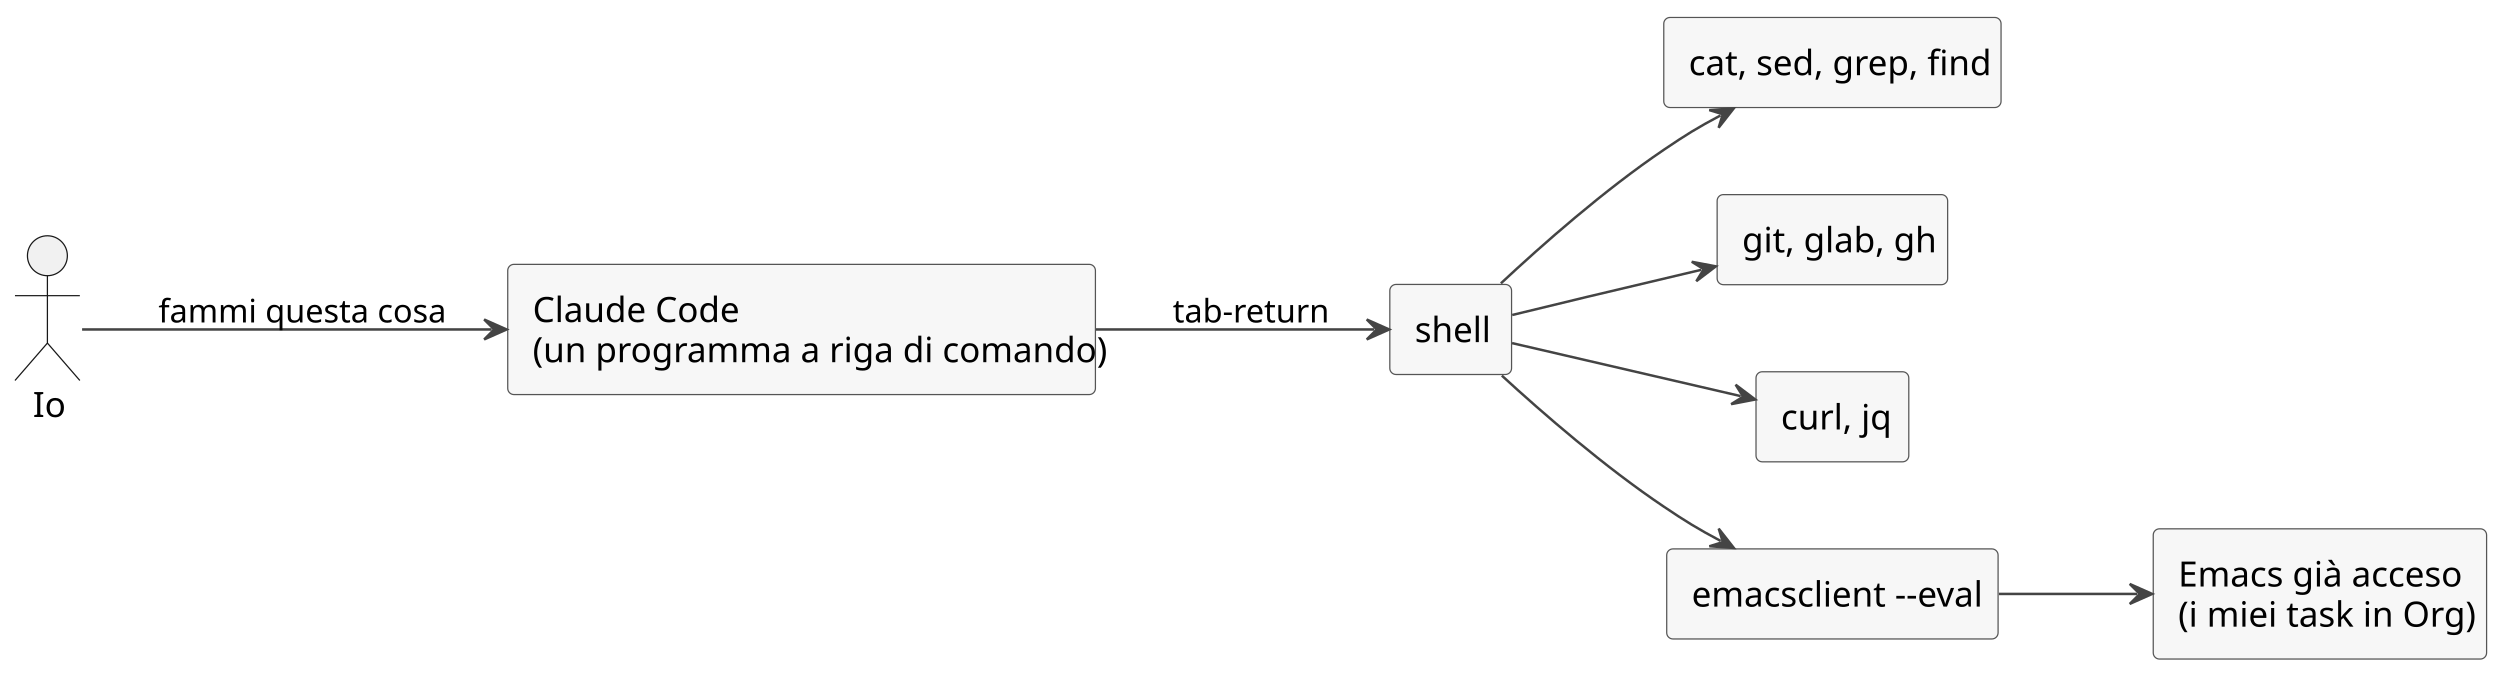
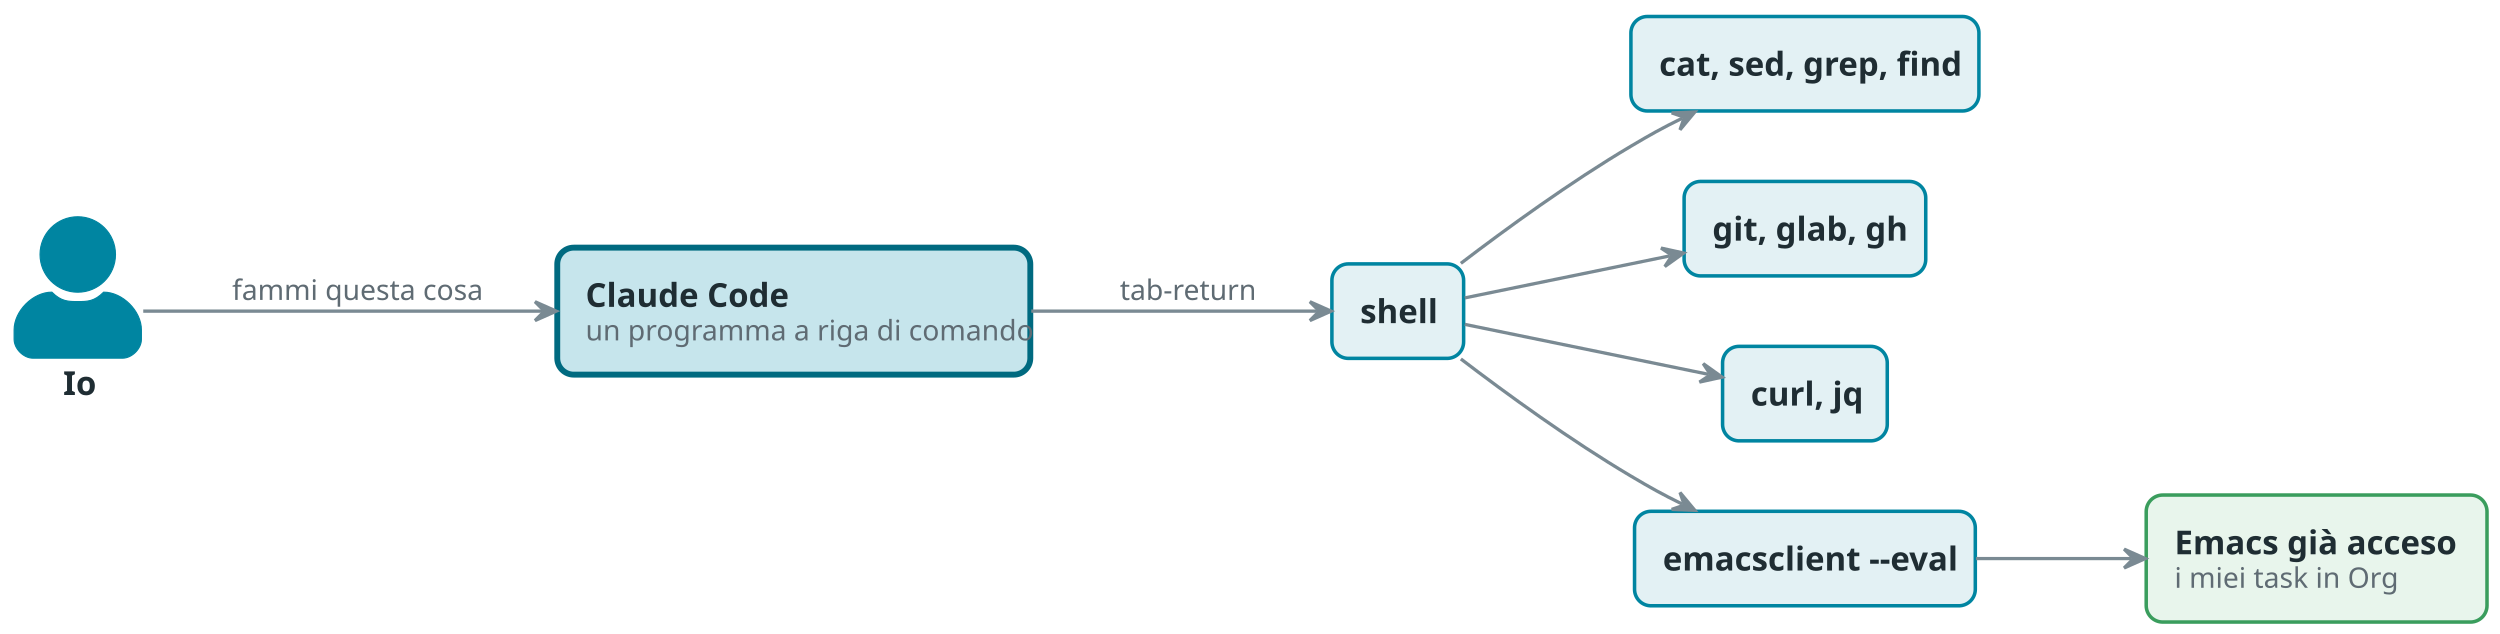
- <svg xmlns="http://www.w3.org/2000/svg" contentStyleType="text/css" data-diagram-type="DESCRIPTION" height="270px" preserveAspectRatio="none" style="width:1002px;height:270px;background:#FFFFFF;" version="1.1" viewBox="0 0 1002 270" width="1002px" zoomAndPan="magnify">
+ <svg xmlns="http://www.w3.org/2000/svg" contentStyleType="text/css" data-diagram-type="DESCRIPTION" height="269px" preserveAspectRatio="none" style="width:1061px;height:269px;background:#FFFFFF;" version="1.1" viewBox="0 0 1061 269" width="1061px" zoomAndPan="magnify">
  <defs />
  <g>
    <g class="entity" data-entity="me" data-source-line="3" data-uid="ent0002" id="entity_me">
-       <ellipse cx="19" cy="102.5" fill="#F1F1F1" rx="8" ry="8" style="stroke:#181818;stroke-width:0.5;" />
-       <path d="M19,110.5 L19,137.5 M6,118.5 L32,118.5 M19,137.5 L6,152.5 M19,137.5 L32,152.5" fill="none" style="stroke:#181818;stroke-width:0.5;" />
-       <text fill="#000000" font-family="sans-serif" font-size="14" lengthAdjust="spacing" textLength="11.676" x="13.162" y="167.132">Io</text>
+       <ellipse cx="33" cy="108" fill="#0085A1" rx="16" ry="16" style="stroke:#0085A1;stroke-width:0.5;" />
+       <path d="M33,128 C37,128 40,128 44,124 C52,124 60,132 60,140 L60,144 C60,148 56,152 52,152 L14,152 C10,152 6,148 6,144 L6,140 C6,132 14,124 22,124 C26,128 29,128 33,128" fill="#0085A1" style="stroke:#0085A1;stroke-width:0.5;" />
+       <text fill="#1F2D33" font-family="sans-serif" font-size="14" font-weight="bold" lengthAdjust="spacing" textLength="12.441" x="26.779" y="167.632">Io</text>
    </g>
    <g class="entity" data-entity="cc" data-source-line="4" data-uid="ent0003" id="entity_cc">
-       <rect fill="#F7F7F7" height="52.197" rx="2.5" ry="2.5" style="stroke:#555555;stroke-width:0.5;" width="235.544" x="203.5" y="105.95" />
-       <text fill="#000000" font-family="sans-serif" font-size="14" lengthAdjust="spacing" textLength="81.724" x="213.5" y="129.082">Claude Code</text>
-       <text fill="#000000" font-family="sans-serif" font-size="14" lengthAdjust="spacing" textLength="215.544" x="213.5" y="145.18">(un programma a riga di comando)</text>
+       <rect fill="#C6E5EC" height="53.898" rx="7" ry="7" style="stroke:#006A80;stroke-width:2.5;" width="200.76" x="236.5" y="105.1" />
+       <text fill="#1F2D33" font-family="sans-serif" font-size="14" font-weight="bold" lengthAdjust="spacing" textLength="85.565" x="248.5" y="130.232">Claude Code</text>
+       <text fill="#5F6B73" font-family="sans-serif" font-size="12" lengthAdjust="spacing" textLength="176.76" x="248.5" y="144.454">un programma a riga di comando</text>
    </g>
    <g class="entity" data-entity="sh" data-source-line="5" data-uid="ent0004" id="entity_sh">
-       <rect fill="#F7F7F7" height="36.099" rx="2.5" ry="2.5" style="stroke:#555555;stroke-width:0.5;" width="48.793" x="557.04" y="114" />
-       <text fill="#000000" font-family="sans-serif" font-size="14" lengthAdjust="spacing" textLength="28.793" x="567.04" y="137.132">shell</text>
+       <rect fill="#E3F1F4" height="40.099" rx="7" ry="7" style="stroke:#0085A1;stroke-width:1.5;" width="55.903" x="565.26" y="112" />
+       <text fill="#1F2D33" font-family="sans-serif" font-size="14" font-weight="bold" lengthAdjust="spacing" textLength="31.903" x="577.26" y="137.132">shell</text>
    </g>
    <g class="entity" data-entity="unix" data-source-line="6" data-uid="ent0005" id="entity_unix">
-       <rect fill="#F7F7F7" height="36.099" rx="2.5" ry="2.5" style="stroke:#555555;stroke-width:0.5;" width="135.179" x="666.84" y="7" />
-       <text fill="#000000" font-family="sans-serif" font-size="14" lengthAdjust="spacing" textLength="115.179" x="676.84" y="30.132">cat, sed, grep, find</text>
+       <rect fill="#E3F1F4" height="40.099" rx="7" ry="7" style="stroke:#0085A1;stroke-width:1.5;" width="147.69" x="692.16" y="7" />
+       <text fill="#1F2D33" font-family="sans-serif" font-size="14" font-weight="bold" lengthAdjust="spacing" textLength="123.689" x="704.16" y="32.132">cat, sed, grep, find</text>
    </g>
    <g class="entity" data-entity="vcs" data-source-line="7" data-uid="ent0006" id="entity_vcs">
-       <rect fill="#F7F7F7" height="36.099" rx="2.5" ry="2.5" style="stroke:#555555;stroke-width:0.5;" width="92.386" x="688.23" y="78" />
-       <text fill="#000000" font-family="sans-serif" font-size="14" lengthAdjust="spacing" textLength="72.386" x="698.23" y="101.132">git, glab, gh</text>
+       <rect fill="#E3F1F4" height="40.099" rx="7" ry="7" style="stroke:#0085A1;stroke-width:1.5;" width="102.545" x="714.74" y="77" />
+       <text fill="#1F2D33" font-family="sans-serif" font-size="14" font-weight="bold" lengthAdjust="spacing" textLength="78.545" x="726.74" y="102.132">git, glab, gh</text>
    </g>
    <g class="entity" data-entity="web" data-source-line="8" data-uid="ent0007" id="entity_web">
-       <rect fill="#F7F7F7" height="36.099" rx="2.5" ry="2.5" style="stroke:#555555;stroke-width:0.5;" width="61.234" x="703.81" y="149" />
-       <text fill="#000000" font-family="sans-serif" font-size="14" lengthAdjust="spacing" textLength="41.234" x="713.81" y="172.132">curl, jq</text>
+       <rect fill="#E3F1F4" height="40.099" rx="7" ry="7" style="stroke:#0085A1;stroke-width:1.5;" width="69.897" x="731.06" y="147" />
+       <text fill="#1F2D33" font-family="sans-serif" font-size="14" font-weight="bold" lengthAdjust="spacing" textLength="45.897" x="743.06" y="172.132">curl, jq</text>
    </g>
    <g class="entity" data-entity="ec" data-source-line="9" data-uid="ent0008" id="entity_ec">
-       <rect fill="#F7F7F7" height="36.099" rx="2.5" ry="2.5" style="stroke:#555555;stroke-width:0.5;" width="132.814" x="668.02" y="220" />
-       <text fill="#000000" font-family="sans-serif" font-size="14" lengthAdjust="spacing" textLength="112.814" x="678.02" y="243.132">emacsclient --eval</text>
+       <rect fill="#E3F1F4" height="40.099" rx="7" ry="7" style="stroke:#0085A1;stroke-width:1.5;" width="144.62" x="693.7" y="217" />
+       <text fill="#1F2D33" font-family="sans-serif" font-size="14" font-weight="bold" lengthAdjust="spacing" textLength="120.62" x="705.7" y="242.132">emacsclient --eval</text>
    </g>
    <g class="entity" data-entity="emacs" data-source-line="10" data-uid="ent0009" id="entity_emacs">
-       <rect fill="#F7F7F7" height="52.197" rx="2.5" ry="2.5" style="stroke:#555555;stroke-width:0.5;" width="133.606" x="863.02" y="211.95" />
-       <text fill="#000000" font-family="sans-serif" font-size="14" lengthAdjust="spacing" textLength="113.606" x="873.02" y="235.082">Emacs già acceso</text>
-       <text fill="#000000" font-family="sans-serif" font-size="14" lengthAdjust="spacing" textLength="113.572" x="873.02" y="251.18">(i miei task in Org)</text>
+       <rect fill="#E8F5EC" height="53.898" rx="7" ry="7" style="stroke:#3A9D5D;stroke-width:1.5;" width="144.634" x="910.85" y="210.1" />
+       <text fill="#1F2D33" font-family="sans-serif" font-size="14" font-weight="bold" lengthAdjust="spacing" textLength="120.634" x="922.85" y="235.232">Emacs già acceso</text>
+       <text fill="#5F6B73" font-family="sans-serif" font-size="12" lengthAdjust="spacing" textLength="89.356" x="922.85" y="249.454">i miei task in Org</text>
    </g>
    <g class="link" data-entity-1="me" data-entity-2="cc" data-source-line="11" data-uid="lnk10" id="link_me_cc">
-       <path d="M32.9,132.05 C62.37,132.05 131.16,132.05 197.05,132.05" fill="none" id="me-to-cc" style="stroke:#444444;stroke-width:1;" />
-       <polygon fill="#444444" points="203.05,132.05,194.05,128.05,198.05,132.05,194.05,136.05,203.05,132.05" style="stroke:#444444;stroke-width:1;" />
-       <text fill="#000000" font-family="sans-serif" font-size="13" lengthAdjust="spacing" textLength="109.103" x="63.5" y="129.244">fammi questa cosa</text>
+       <path d="M60.79,132.05 C99.82,132.05 168.4,132.05 230.06,132.05" fill="none" id="me-to-cc" style="stroke:#7A8A93;stroke-width:1.4;" />
+       <polygon fill="#7A8A93" points="236.06,132.05,227.06,128.05,231.06,132.05,227.06,136.05,236.06,132.05" style="stroke:#7A8A93;stroke-width:1.4;" />
+       <text fill="#5F6B73" font-family="sans-serif" font-size="12" lengthAdjust="spacing" textLength="100.711" x="98.5" y="127.306">fammi questa cosa</text>
    </g>
    <g class="link" data-entity-1="cc" data-entity-2="sh" data-source-line="12" data-uid="lnk11" id="link_cc_sh">
-       <path d="M439.27,132.05 C483.56,132.05 523.77,132.05 550.79,132.05" fill="none" id="cc-to-sh" style="stroke:#444444;stroke-width:1;" />
-       <polygon fill="#444444" points="556.79,132.05,547.79,128.05,551.79,132.05,547.79,136.05,556.79,132.05" style="stroke:#444444;stroke-width:1;" />
-       <text fill="#000000" font-family="sans-serif" font-size="13" lengthAdjust="spacing" textLength="56.361" x="470.04" y="129.244">tab-return</text>
+       <path d="M437.67,132.05 C483.59,132.05 528.52,132.05 558.92,132.05" fill="none" id="cc-to-sh" style="stroke:#7A8A93;stroke-width:1.4;" />
+       <polygon fill="#7A8A93" points="564.92,132.05,555.92,128.05,559.92,132.05,555.92,136.05,564.92,132.05" style="stroke:#7A8A93;stroke-width:1.4;" />
+       <text fill="#5F6B73" font-family="sans-serif" font-size="12" lengthAdjust="spacing" textLength="52.025" x="475.26" y="127.306">tab-return</text>
    </g>
    <g class="link" data-entity-1="sh" data-entity-2="unix" data-source-line="13" data-uid="lnk12" id="link_sh_unix">
-       <path d="M601.56,113.57 C618.05,98.18 642.91,76.25 666.84,60.05 C675.6,54.12 680.18,51.253 689.6,46.253" fill="none" id="sh-to-unix" style="stroke:#444444;stroke-width:1;" />
-       <polygon fill="#444444" points="694.9,43.44,685.075,44.126,690.484,45.784,688.826,51.193,694.9,43.44" style="stroke:#444444;stroke-width:1;" />
+       <path d="M619.99,111.76 C639.27,97.05 666.62,77.16 692.16,62.05 C700.74,56.98 704.779,54.685 713.919,50.175" fill="none" id="sh-to-unix" style="stroke:#7A8A93;stroke-width:1.4;" />
+       <polygon fill="#7A8A93" points="719.3,47.52,709.459,47.915,714.816,49.733,712.999,55.09,719.3,47.52" style="stroke:#7A8A93;stroke-width:1.4;" />
    </g>
    <g class="link" data-entity-1="sh" data-entity-2="vcs" data-source-line="14" data-uid="lnk13" id="link_sh_vcs">
-       <path d="M606.09,126.25 C615.36,123.99 626.09,121.39 635.84,119.05 C652.76,115 665.519,111.974 681.889,108.124" fill="none" id="sh-to-vcs" style="stroke:#444444;stroke-width:1;" />
-       <polygon fill="#444444" points="687.73,106.75,678.053,104.917,682.863,107.895,679.885,112.704,687.73,106.75" style="stroke:#444444;stroke-width:1;" />
+       <path d="M621.65,126.43 C646.64,121.31 678.292,114.825 708.682,108.595" fill="none" id="sh-to-vcs" style="stroke:#7A8A93;stroke-width:1.4;" />
+       <polygon fill="#7A8A93" points="714.56,107.39,704.94,105.279,709.662,108.394,706.547,113.116,714.56,107.39" style="stroke:#7A8A93;stroke-width:1.4;" />
    </g>
    <g class="link" data-entity-1="sh" data-entity-2="web" data-source-line="15" data-uid="lnk14" id="link_sh_web">
-       <path d="M606.03,137.52 C632.32,143.61 669.045,152.124 697.665,158.764" fill="none" id="sh-to-web" style="stroke:#444444;stroke-width:1;" />
-       <polygon fill="#444444" points="703.51,160.12,695.647,154.19,698.639,158.99,693.839,161.982,703.51,160.12" style="stroke:#444444;stroke-width:1;" />
+       <path d="M621.65,137.67 C651.36,143.76 692.892,152.276 724.982,158.846" fill="none" id="sh-to-web" style="stroke:#7A8A93;stroke-width:1.4;" />
+       <polygon fill="#7A8A93" points="730.86,160.05,722.845,154.326,725.962,159.047,721.241,162.163,730.86,160.05" style="stroke:#7A8A93;stroke-width:1.4;" />
    </g>
    <g class="link" data-entity-1="sh" data-entity-2="ec" data-source-line="16" data-uid="lnk15" id="link_sh_ec">
-       <path d="M601.94,150.55 C618.45,165.7 643.16,187.14 666.84,203.05 C675.62,208.95 680.21,211.807 689.63,216.807" fill="none" id="sh-to-ec" style="stroke:#444444;stroke-width:1;" />
-       <polygon fill="#444444" points="694.93,219.62,688.856,211.867,690.514,217.276,685.105,218.934,694.93,219.62" style="stroke:#444444;stroke-width:1;" />
+       <path d="M619.99,152.34 C639.27,167.05 666.62,186.94 692.16,202.05 C700.74,207.12 704.779,209.415 713.919,213.925" fill="none" id="sh-to-ec" style="stroke:#7A8A93;stroke-width:1.4;" />
+       <polygon fill="#7A8A93" points="719.3,216.58,712.999,209.01,714.816,214.368,709.459,216.185,719.3,216.58" style="stroke:#7A8A93;stroke-width:1.4;" />
    </g>
    <g class="link" data-entity-1="ec" data-entity-2="emacs" data-source-line="17" data-uid="lnk16" id="link_ec_emacs">
-       <path d="M801.17,238.05 C820.99,238.05 836.75,238.05 856.6,238.05" fill="none" id="ec-to-emacs" style="stroke:#444444;stroke-width:1;" />
-       <polygon fill="#444444" points="862.6,238.05,853.6,234.05,857.6,238.05,853.6,242.05,862.6,238.05" style="stroke:#444444;stroke-width:1;" />
+       <path d="M838.65,237.05 C861.76,237.05 881.36,237.05 904.47,237.05" fill="none" id="ec-to-emacs" style="stroke:#7A8A93;stroke-width:1.4;" />
+       <polygon fill="#7A8A93" points="910.47,237.05,901.47,233.05,905.47,237.05,901.47,241.05,910.47,237.05" style="stroke:#7A8A93;stroke-width:1.4;" />
    </g>
  </g>
</svg>
